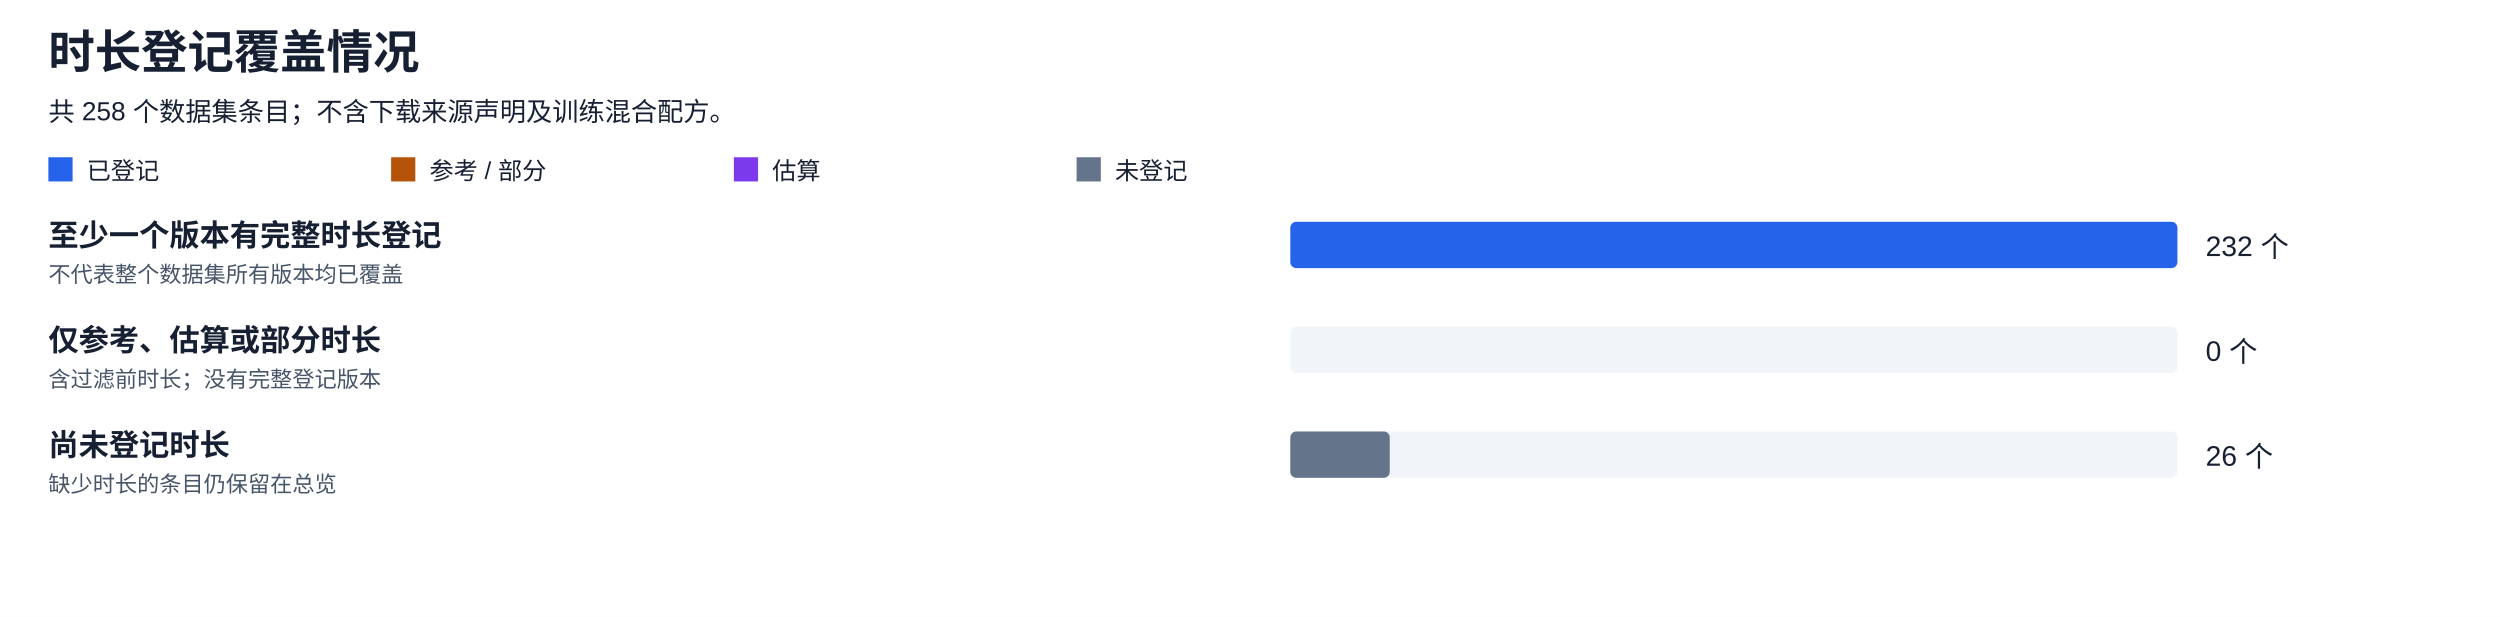
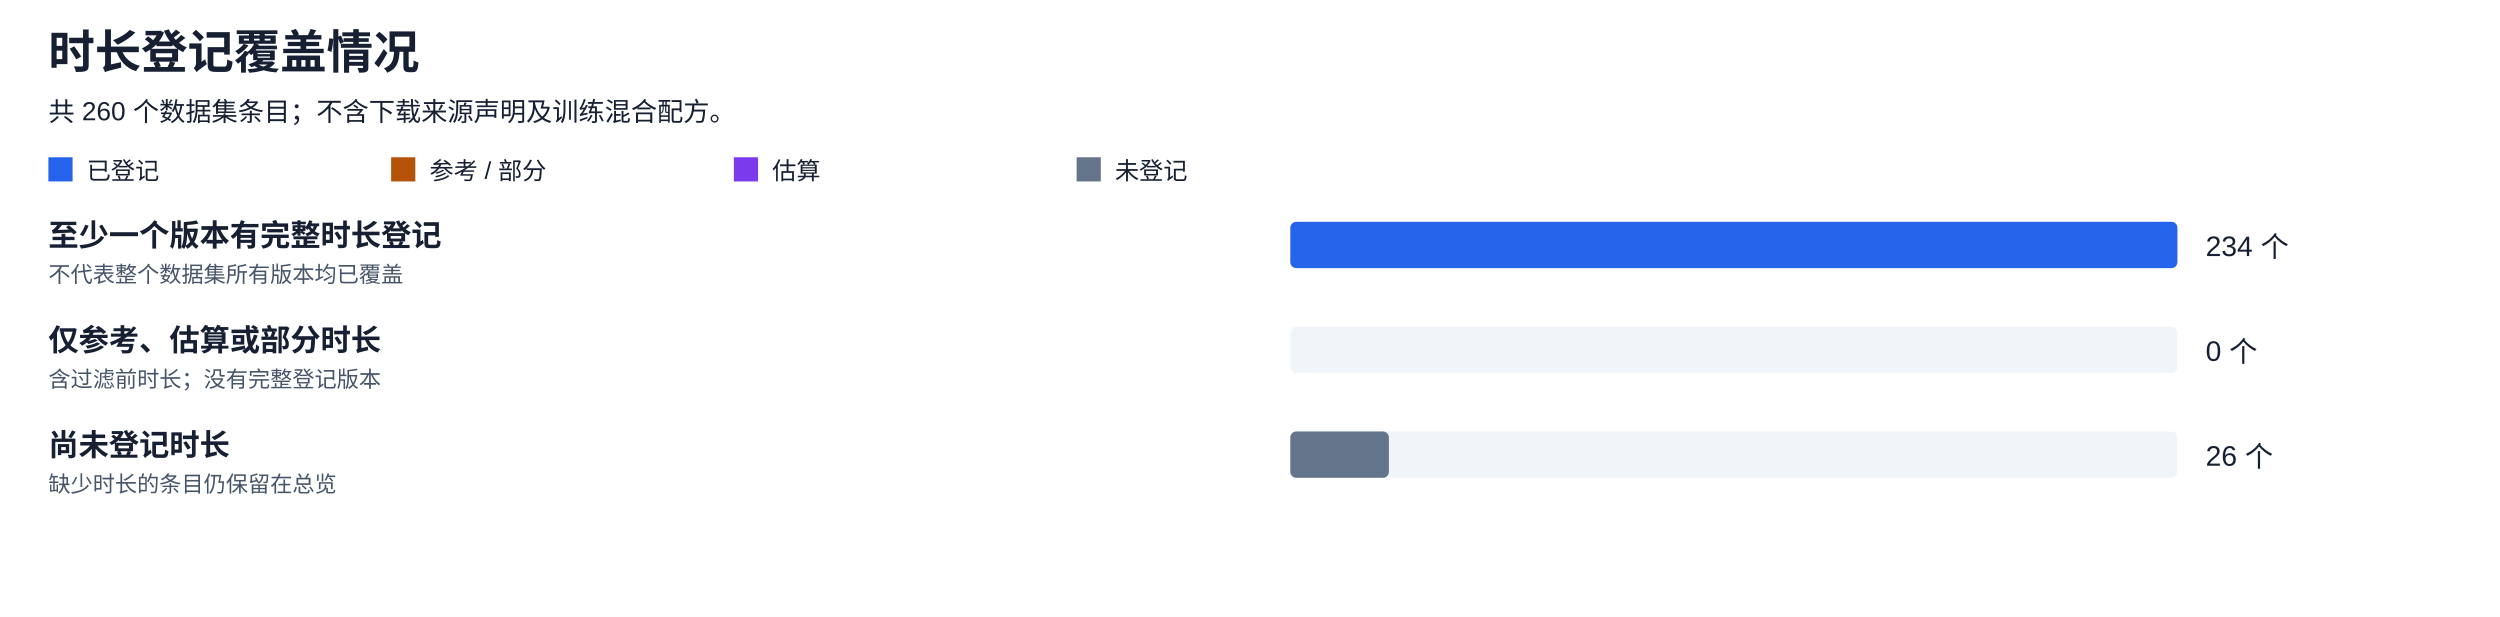
<svg xmlns="http://www.w3.org/2000/svg" width="1240" height="306" viewBox="0 0 1240 306" role="img" aria-labelledby="title desc">
  <rect width="100%" height="100%" fill="white" />
  <g font-family="Arial, Noto Sans CJK SC, Microsoft YaHei, sans-serif" fill="#172033">
    <text x="24" y="34" font-size="23" font-weight="700">时长登记覆盖情况</text>
-     <text x="24" y="60" font-size="13">共 258 个数据集条目；不含下载来源声明及训练混合配方。</text>
+     <text x="24" y="60" font-size="13">共 260 个数据集条目；不含下载来源声明及训练混合配方。</text>
    <rect x="24" y="78" width="12" height="12" fill="#2563eb" />
    <text x="43" y="89" font-size="12">已登记</text>
    <rect x="194" y="78" width="12" height="12" fill="#b45309" />
    <text x="213" y="89" font-size="12">参考 / 部分</text>
    <rect x="364" y="78" width="12" height="12" fill="#7c3aed" />
    <text x="383" y="89" font-size="12">估算</text>
    <rect x="534" y="78" width="12" height="12" fill="#64748b" />
    <text x="553" y="89" font-size="12">未登记</text>
    <text x="24" y="122" font-size="15" font-weight="600">至少一个版本有完整时长登记</text>
    <text x="24" y="140" font-size="11" fill="#475569">不代表整个数据集所有版本均已覆盖</text>
    <rect x="640" y="110" width="440" height="23" rx="3" fill="#f1f5f9" />
    <rect x="640" y="110" width="440.00" height="23" rx="3" fill="#2563eb" />
-     <text x="1094" y="127" font-size="14">232 个</text>
+     <text x="1094" y="127" font-size="14">234 个</text>
    <text x="24" y="174" font-size="15" font-weight="600">仅参考、估算或部分时长</text>
    <text x="24" y="192" font-size="11" fill="#475569">含过滤前时长；没有完整登记版本</text>
    <rect x="640" y="162" width="440" height="23" rx="3" fill="#f1f5f9" />
    <rect x="640" y="162" width="0.00" height="23" rx="3" fill="#b45309" />
    <text x="1094" y="179" font-size="14">0 个</text>
    <text x="24" y="226" font-size="15" font-weight="600">尚未登记时长</text>
    <text x="24" y="244" font-size="11" fill="#475569">缺少时长的条目仍保留在总览</text>
    <rect x="640" y="214" width="440" height="23" rx="3" fill="#f1f5f9" />
-     <rect x="640" y="214" width="49.31" height="23" rx="3" fill="#64748b" />
+     <rect x="640" y="214" width="48.89" height="23" rx="3" fill="#64748b" />
    <text x="1094" y="231" font-size="14">26 个</text>
  </g>
</svg>
